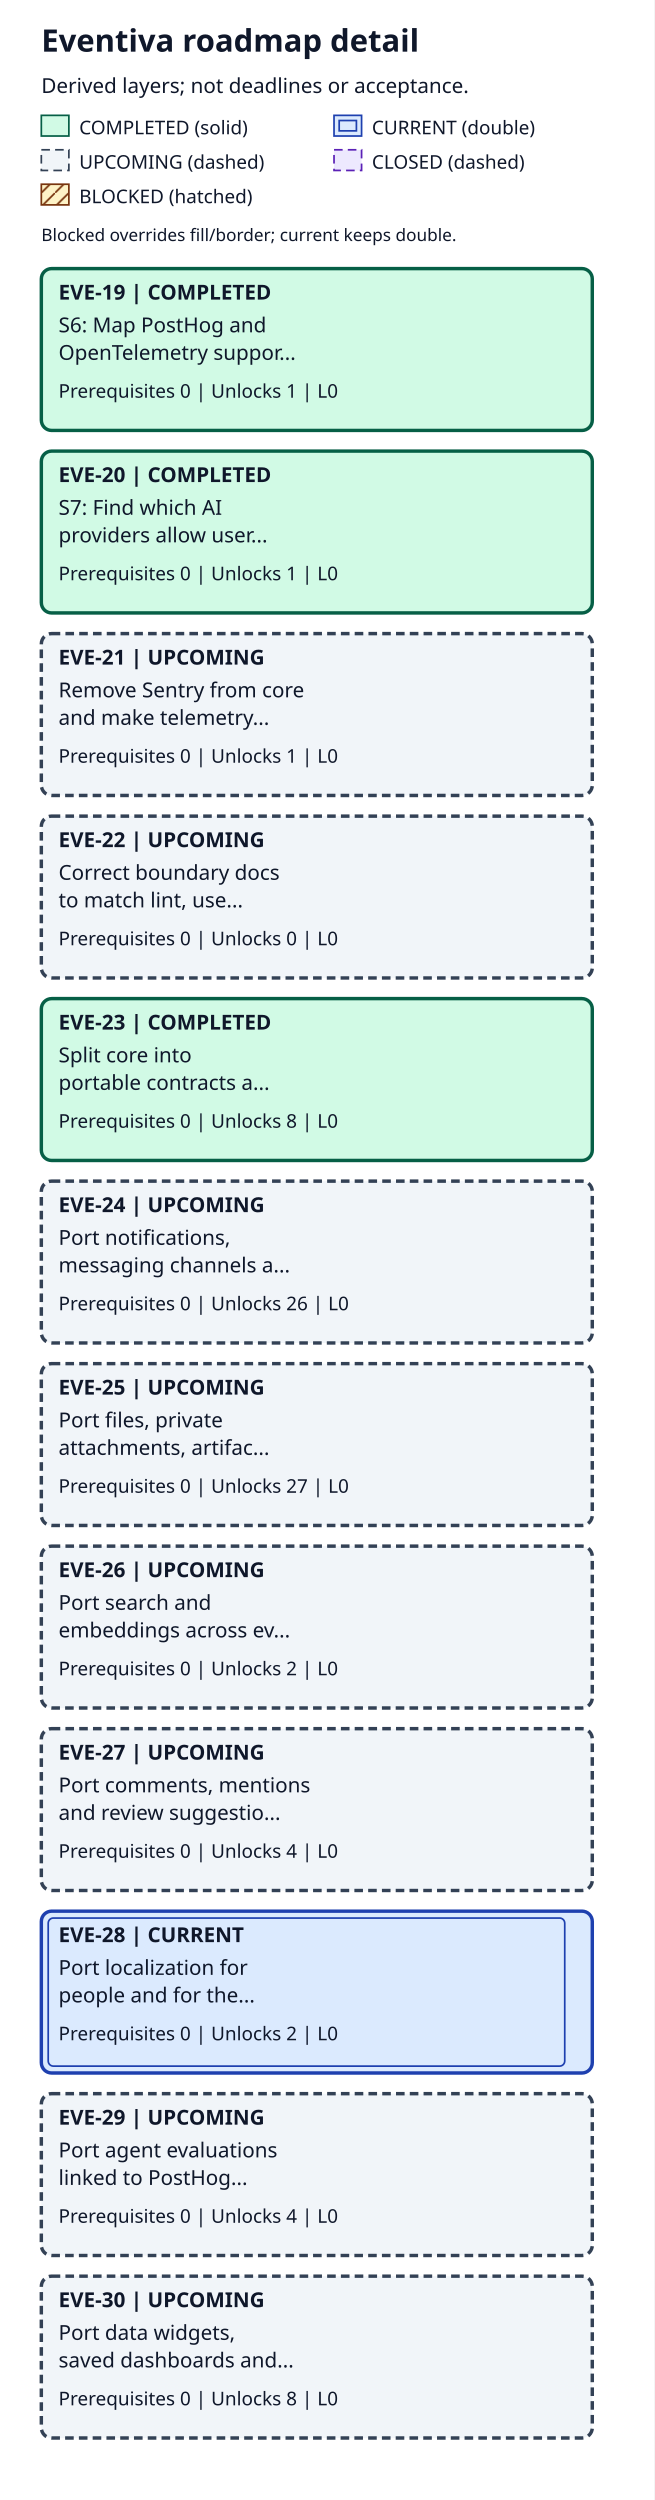
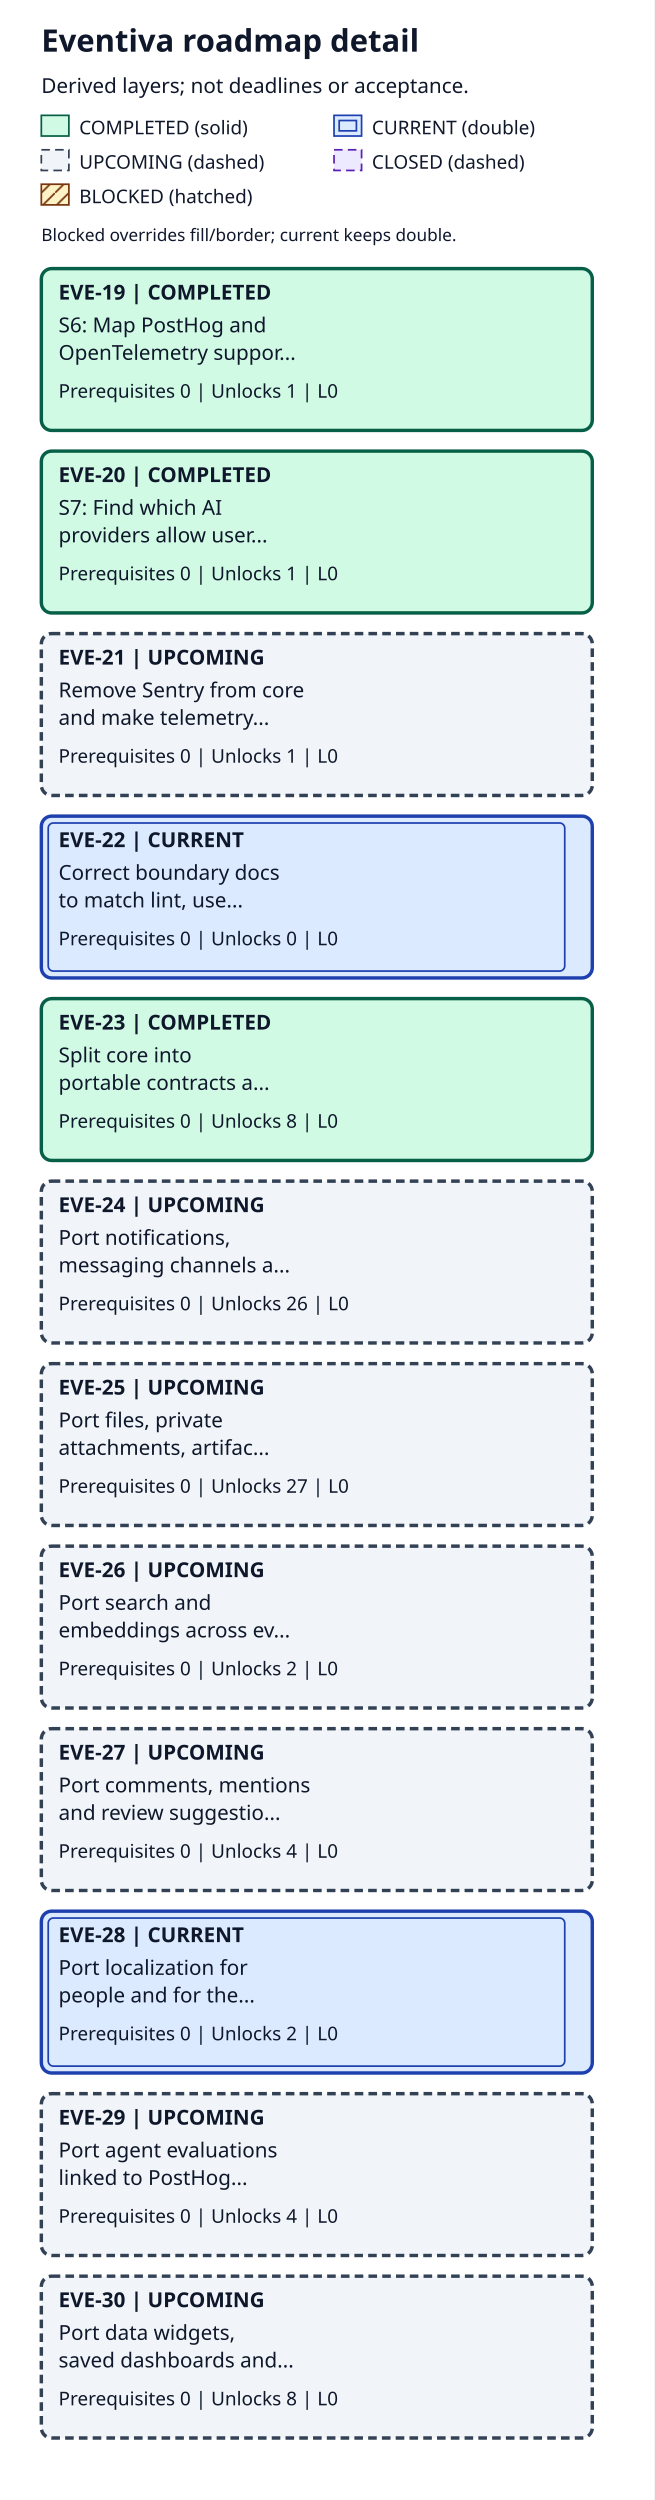
<svg xmlns="http://www.w3.org/2000/svg" xmlns:xlink="http://www.w3.org/1999/xlink" width="380" height="1452" viewBox="0 0 380 1452" role="group" aria-labelledby="roadmap-title roadmap-desc">
  <defs>
    <pattern id="blocked-pattern" width="8" height="8" patternUnits="userSpaceOnUse">
      <path d="M0 8L8 0" stroke="#78350f" stroke-width="1" />
    </pattern>
    <marker id="arrow" viewBox="0 0 10 10" refX="9" refY="5" markerWidth="5" markerHeight="5" orient="auto-start-reverse">
      <path d="M0 0L10 5L0 10Z" fill="#64748b" />
    </marker>
  </defs>
  <style>text{font-family:system-ui,sans-serif;fill:#0f172a}a:focus rect{stroke:#0f172a;stroke-width:5}a:focus{outline:3px solid #0f172a}</style>
  <rect width="100%" height="100%" fill="#fff" />
  <text x="24" y="30" font-size="18" font-weight="700">Eventiva roadmap detail</text>
  <text x="24" y="54" font-size="12">Derived layers; not deadlines or acceptance.</text>
  <g role="img" aria-label="COMPLETED: solid">
    <rect x="24" y="67" width="16" height="12" fill="#d1fae5" stroke="#065f46" />
    <text x="46" y="78" font-size="11">COMPLETED (solid)</text>
  </g>
  <g role="img" aria-label="CURRENT: double">
    <rect x="194" y="67" width="16" height="12" fill="#dbeafe" stroke="#1e40af" />
    <rect x="197" y="70" width="10" height="6" fill="none" stroke="#1e40af" />
    <text x="216" y="78" font-size="11">CURRENT (double)</text>
  </g>
  <g role="img" aria-label="UPCOMING: dashed">
    <rect x="24" y="87" width="16" height="12" fill="#f1f5f9" stroke="#334155" stroke-dasharray="5 3" />
    <text x="46" y="98" font-size="11">UPCOMING (dashed)</text>
  </g>
  <g role="img" aria-label="CLOSED: dashed">
    <rect x="194" y="87" width="16" height="12" fill="#ede9fe" stroke="#5b21b6" stroke-dasharray="5 3" />
    <text x="216" y="98" font-size="11">CLOSED (dashed)</text>
  </g>
  <g role="img" aria-label="BLOCKED: hatched">
    <rect x="24" y="107" width="16" height="12" fill="#fef3c7" stroke="#78350f" />
    <rect x="24" y="107" width="16" height="12" fill="url(#blocked-pattern)" />
    <text x="46" y="118" font-size="11">BLOCKED (hatched)</text>
  </g>
  <text x="24" y="140" font-size="10">Blocked overrides fill/border; current keeps double.</text>
  <a id="EVE-19" href="https://linear.app/resnovas/issue/EVE-19/s6-map-posthog-and-opentelemetry-support-across-web-native-and-backend" xlink:href="https://linear.app/resnovas/issue/EVE-19/s6-map-posthog-and-opentelemetry-support-across-web-native-and-backend" tabindex="0" aria-label="EVE-19: S6: Map PostHog and OpenTelemetry support across web, native and backend. COMPLETED. Captured Linear: Done.  0 prerequisites; 1 unlocks. Layer 0.">
    <rect x="24" y="156" width="320" height="94" rx="6" fill="#d1fae5" stroke="#065f46" stroke-width="2" />
    <text x="34" y="174" font-size="12" font-weight="700">EVE-19 | COMPLETED</text>
    <text x="34" y="193" font-size="12">S6: Map PostHog and</text>
    <text x="34" y="209" font-size="12">OpenTelemetry suppor...</text>
    <text x="34" y="231" font-size="11">Prerequisites 0 | Unlocks 1 | L0</text>
  </a>
  <a id="EVE-20" href="https://linear.app/resnovas/issue/EVE-20/s7-find-which-ai-providers-allow-users-to-bring-their-own-subscription" xlink:href="https://linear.app/resnovas/issue/EVE-20/s7-find-which-ai-providers-allow-users-to-bring-their-own-subscription" tabindex="0" aria-label="EVE-20: S7: Find which AI providers allow users to bring their own subscription to Eventiva. COMPLETED. Captured Linear: Done.  0 prerequisites; 1 unlocks. Layer 0.">
    <rect x="24" y="262" width="320" height="94" rx="6" fill="#d1fae5" stroke="#065f46" stroke-width="2" />
    <text x="34" y="280" font-size="12" font-weight="700">EVE-20 | COMPLETED</text>
    <text x="34" y="299" font-size="12">S7: Find which AI</text>
    <text x="34" y="315" font-size="12">providers allow user...</text>
    <text x="34" y="337" font-size="11">Prerequisites 0 | Unlocks 1 | L0</text>
  </a>
-   <a id="EVE-21" href="https://linear.app/resnovas/issue/EVE-21/remove-sentry-from-core-and-make-telemetry-export-vendor-neutral" xlink:href="https://linear.app/resnovas/issue/EVE-21/remove-sentry-from-core-and-make-telemetry-export-vendor-neutral" tabindex="0" aria-label="EVE-21: Remove Sentry from core and make telemetry export vendor-neutral. UPCOMING. Captured Linear: Backlog.  0 prerequisites; 1 unlocks. Layer 0.">
+   <a id="EVE-21" href="https://linear.app/resnovas/issue/EVE-21/remove-sentry-from-core-and-make-telemetry-export-vendor-neutral" xlink:href="https://linear.app/resnovas/issue/EVE-21/remove-sentry-from-core-and-make-telemetry-export-vendor-neutral" tabindex="0" aria-label="EVE-21: Remove Sentry from core and make telemetry export vendor-neutral. UPCOMING. Captured Linear: Backlog. 2026-11-17T11:53:50.319Z: later-status: Live MCP recheck retains Backlog, not accepted. Jonathan's authenticated selection at 2026-11-17T11:40:29.023Z approved adding @effect/opentelemetry and configurable OTLP endpoint/headers. Redaction, compatible 0.64.2/API1.9.0 pins, default-off/local behavior and one-shot no-backlog transport are scoped implementation constraints, not verbatim human wording or production-ingestion approval. Lane reports43 fixture tests; combined delivery remains separately verified. Later evidence is cited without changing the captured description/comments. Sources: https://ampcode.com/threads/T-01a1e940-37a3-7691-a5c0-e935b711c99a, https://linear.app/resnovas/issue/EVE-21/remove-sentry-from-core-and-make-telemetry-export-vendor-neutral#comment-bbcf9d9f. 0 prerequisites; 1 unlocks. Layer 0.">
    <rect x="24" y="368" width="320" height="94" rx="6" fill="#f1f5f9" stroke="#334155" stroke-width="2" stroke-dasharray="5 3" />
    <text x="34" y="386" font-size="12" font-weight="700">EVE-21 | UPCOMING</text>
    <text x="34" y="405" font-size="12">Remove Sentry from core</text>
    <text x="34" y="421" font-size="12">and make telemetry...</text>
    <text x="34" y="443" font-size="11">Prerequisites 0 | Unlocks 1 | L0</text>
  </a>
-   <a id="EVE-22" href="https://linear.app/resnovas/issue/EVE-22/correct-boundary-docs-to-match-lint-use-colon-tags-and-fix-the-house" xlink:href="https://linear.app/resnovas/issue/EVE-22/correct-boundary-docs-to-match-lint-use-colon-tags-and-fix-the-house" tabindex="0" aria-label="EVE-22: Correct boundary docs to match lint, use colon tags, and fix the house reference. UPCOMING. Captured Linear: Backlog.  0 prerequisites; 0 unlocks. Layer 0.">
-     <rect x="24" y="474" width="320" height="94" rx="6" fill="#f1f5f9" stroke="#334155" stroke-width="2" stroke-dasharray="5 3" />
-     <text x="34" y="492" font-size="12" font-weight="700">EVE-22 | UPCOMING</text>
+   <a id="EVE-22" href="https://linear.app/resnovas/issue/EVE-22/correct-boundary-docs-to-match-lint-use-colon-tags-and-fix-the-house" xlink:href="https://linear.app/resnovas/issue/EVE-22/correct-boundary-docs-to-match-lint-use-colon-tags-and-fix-the-house" tabindex="0" aria-label="EVE-22: Correct boundary docs to match lint, use colon tags, and fix the house reference. CURRENT. Captured Linear: Backlog. 2026-11-17T12:15:01.148Z: later-status: Live MCP recheck retains In Progress. Human TGTGamer merged house PR 47 at 12:14:25Z as squash commit 983ce5595b75f1d485446b320fdc85b322c80dd4; GitHub state was independently checked. The tested downstream architecture references and house summary now align with Eventiva's 16 intersecting ESLint rows, without changing lint/runtime behavior. Eventiva combined verification/delivery and exact-head CI remain separate evidence; the historical mirror is not silently refreshed and whole-issue acceptance is not inferred from the house merge. Sources: https://github.com/Resnovas/.github/pull/47, https://github.com/Resnovas/.github/commit/983ce5595b75f1d485446b320fdc85b322c80dd4, https://linear.app/resnovas/issue/EVE-22#comment-9b58885c-134f-49a6-aed2-59bfb9a1ef60. 0 prerequisites; 0 unlocks. Layer 0.">
+     <rect x="24" y="474" width="320" height="94" rx="6" fill="#dbeafe" stroke="#1e40af" stroke-width="2" />
+     <rect x="28" y="478" width="300" height="86" rx="3" fill="none" stroke="#1e40af" />
+     <text x="34" y="492" font-size="12" font-weight="700">EVE-22 | CURRENT</text>
    <text x="34" y="511" font-size="12">Correct boundary docs</text>
    <text x="34" y="527" font-size="12">to match lint, use...</text>
    <text x="34" y="549" font-size="11">Prerequisites 0 | Unlocks 0 | L0</text>
  </a>
  <a id="EVE-23" href="https://linear.app/resnovas/issue/EVE-23/split-core-into-portable-contracts-and-backend-runtime-with-a-shared" xlink:href="https://linear.app/resnovas/issue/EVE-23/split-core-into-portable-contracts-and-backend-runtime-with-a-shared" tabindex="0" aria-label="EVE-23: Split core into portable contracts and backend runtime, with a shared schema package. COMPLETED. Captured Linear: Done.  0 prerequisites; 8 unlocks. Layer 0.">
    <rect x="24" y="580" width="320" height="94" rx="6" fill="#d1fae5" stroke="#065f46" stroke-width="2" />
    <text x="34" y="598" font-size="12" font-weight="700">EVE-23 | COMPLETED</text>
    <text x="34" y="617" font-size="12">Split core into</text>
    <text x="34" y="633" font-size="12">portable contracts a...</text>
    <text x="34" y="655" font-size="11">Prerequisites 0 | Unlocks 8 | L0</text>
  </a>
  <a id="EVE-24" href="https://linear.app/resnovas/issue/EVE-24/port-notifications-messaging-channels-and-transactional-email" xlink:href="https://linear.app/resnovas/issue/EVE-24/port-notifications-messaging-channels-and-transactional-email" tabindex="0" aria-label="EVE-24: Port notifications, messaging channels and transactional email. UPCOMING. Captured Linear: Backlog.  0 prerequisites; 26 unlocks. Layer 0.">
    <rect x="24" y="686" width="320" height="94" rx="6" fill="#f1f5f9" stroke="#334155" stroke-width="2" stroke-dasharray="5 3" />
    <text x="34" y="704" font-size="12" font-weight="700">EVE-24 | UPCOMING</text>
    <text x="34" y="723" font-size="12">Port notifications,</text>
    <text x="34" y="739" font-size="12">messaging channels a...</text>
    <text x="34" y="761" font-size="11">Prerequisites 0 | Unlocks 26 | L0</text>
  </a>
  <a id="EVE-25" href="https://linear.app/resnovas/issue/EVE-25/port-files-private-attachments-artifacts-and-document-import" xlink:href="https://linear.app/resnovas/issue/EVE-25/port-files-private-attachments-artifacts-and-document-import" tabindex="0" aria-label="EVE-25: Port files, private attachments, artifacts and document import. UPCOMING. Captured Linear: Backlog.  0 prerequisites; 27 unlocks. Layer 0.">
    <rect x="24" y="792" width="320" height="94" rx="6" fill="#f1f5f9" stroke="#334155" stroke-width="2" stroke-dasharray="5 3" />
    <text x="34" y="810" font-size="12" font-weight="700">EVE-25 | UPCOMING</text>
    <text x="34" y="829" font-size="12">Port files, private</text>
    <text x="34" y="845" font-size="12">attachments, artifac...</text>
    <text x="34" y="867" font-size="11">Prerequisites 0 | Unlocks 27 | L0</text>
  </a>
  <a id="EVE-26" href="https://linear.app/resnovas/issue/EVE-26/port-search-and-embeddings-across-every-resource" xlink:href="https://linear.app/resnovas/issue/EVE-26/port-search-and-embeddings-across-every-resource" tabindex="0" aria-label="EVE-26: Port search and embeddings across every resource. UPCOMING. Captured Linear: Backlog.  0 prerequisites; 2 unlocks. Layer 0.">
    <rect x="24" y="898" width="320" height="94" rx="6" fill="#f1f5f9" stroke="#334155" stroke-width="2" stroke-dasharray="5 3" />
    <text x="34" y="916" font-size="12" font-weight="700">EVE-26 | UPCOMING</text>
    <text x="34" y="935" font-size="12">Port search and</text>
    <text x="34" y="951" font-size="12">embeddings across ev...</text>
    <text x="34" y="973" font-size="11">Prerequisites 0 | Unlocks 2 | L0</text>
  </a>
  <a id="EVE-27" href="https://linear.app/resnovas/issue/EVE-27/port-comments-mentions-and-review-suggestions-on-any-resource" xlink:href="https://linear.app/resnovas/issue/EVE-27/port-comments-mentions-and-review-suggestions-on-any-resource" tabindex="0" aria-label="EVE-27: Port comments, mentions and review suggestions on any resource. UPCOMING. Captured Linear: Backlog.  0 prerequisites; 4 unlocks. Layer 0.">
    <rect x="24" y="1004" width="320" height="94" rx="6" fill="#f1f5f9" stroke="#334155" stroke-width="2" stroke-dasharray="5 3" />
    <text x="34" y="1022" font-size="12" font-weight="700">EVE-27 | UPCOMING</text>
    <text x="34" y="1041" font-size="12">Port comments, mentions</text>
    <text x="34" y="1057" font-size="12">and review suggestio...</text>
    <text x="34" y="1079" font-size="11">Prerequisites 0 | Unlocks 4 | L0</text>
  </a>
  <a id="EVE-28" href="https://linear.app/resnovas/issue/EVE-28/port-localization-for-people-and-for-the-agent" xlink:href="https://linear.app/resnovas/issue/EVE-28/port-localization-for-people-and-for-the-agent" tabindex="0" aria-label="EVE-28: Port localization for people and for the agent. CURRENT. Captured Linear: In Progress.  0 prerequisites; 2 unlocks. Layer 0.">
    <rect x="24" y="1110" width="320" height="94" rx="6" fill="#dbeafe" stroke="#1e40af" stroke-width="2" />
    <rect x="28" y="1114" width="300" height="86" rx="3" fill="none" stroke="#1e40af" />
    <text x="34" y="1128" font-size="12" font-weight="700">EVE-28 | CURRENT</text>
    <text x="34" y="1147" font-size="12">Port localization for</text>
    <text x="34" y="1163" font-size="12">people and for the...</text>
    <text x="34" y="1185" font-size="11">Prerequisites 0 | Unlocks 2 | L0</text>
  </a>
  <a id="EVE-29" href="https://linear.app/resnovas/issue/EVE-29/port-agent-evaluations-linked-to-posthog-datasets" xlink:href="https://linear.app/resnovas/issue/EVE-29/port-agent-evaluations-linked-to-posthog-datasets" tabindex="0" aria-label="EVE-29: Port agent evaluations linked to PostHog datasets. UPCOMING. Captured Linear: Backlog.  0 prerequisites; 4 unlocks. Layer 0.">
    <rect x="24" y="1216" width="320" height="94" rx="6" fill="#f1f5f9" stroke="#334155" stroke-width="2" stroke-dasharray="5 3" />
    <text x="34" y="1234" font-size="12" font-weight="700">EVE-29 | UPCOMING</text>
    <text x="34" y="1253" font-size="12">Port agent evaluations</text>
    <text x="34" y="1269" font-size="12">linked to PostHog...</text>
    <text x="34" y="1291" font-size="11">Prerequisites 0 | Unlocks 4 | L0</text>
  </a>
  <a id="EVE-30" href="https://linear.app/resnovas/issue/EVE-30/port-data-widgets-saved-dashboards-and-brand-kits" xlink:href="https://linear.app/resnovas/issue/EVE-30/port-data-widgets-saved-dashboards-and-brand-kits" tabindex="0" aria-label="EVE-30: Port data widgets, saved dashboards and brand kits. UPCOMING. Captured Linear: Backlog.  0 prerequisites; 8 unlocks. Layer 0.">
    <rect x="24" y="1322" width="320" height="94" rx="6" fill="#f1f5f9" stroke="#334155" stroke-width="2" stroke-dasharray="5 3" />
    <text x="34" y="1340" font-size="12" font-weight="700">EVE-30 | UPCOMING</text>
    <text x="34" y="1359" font-size="12">Port data widgets,</text>
    <text x="34" y="1375" font-size="12">saved dashboards and...</text>
    <text x="34" y="1397" font-size="11">Prerequisites 0 | Unlocks 8 | L0</text>
  </a>
</svg>
